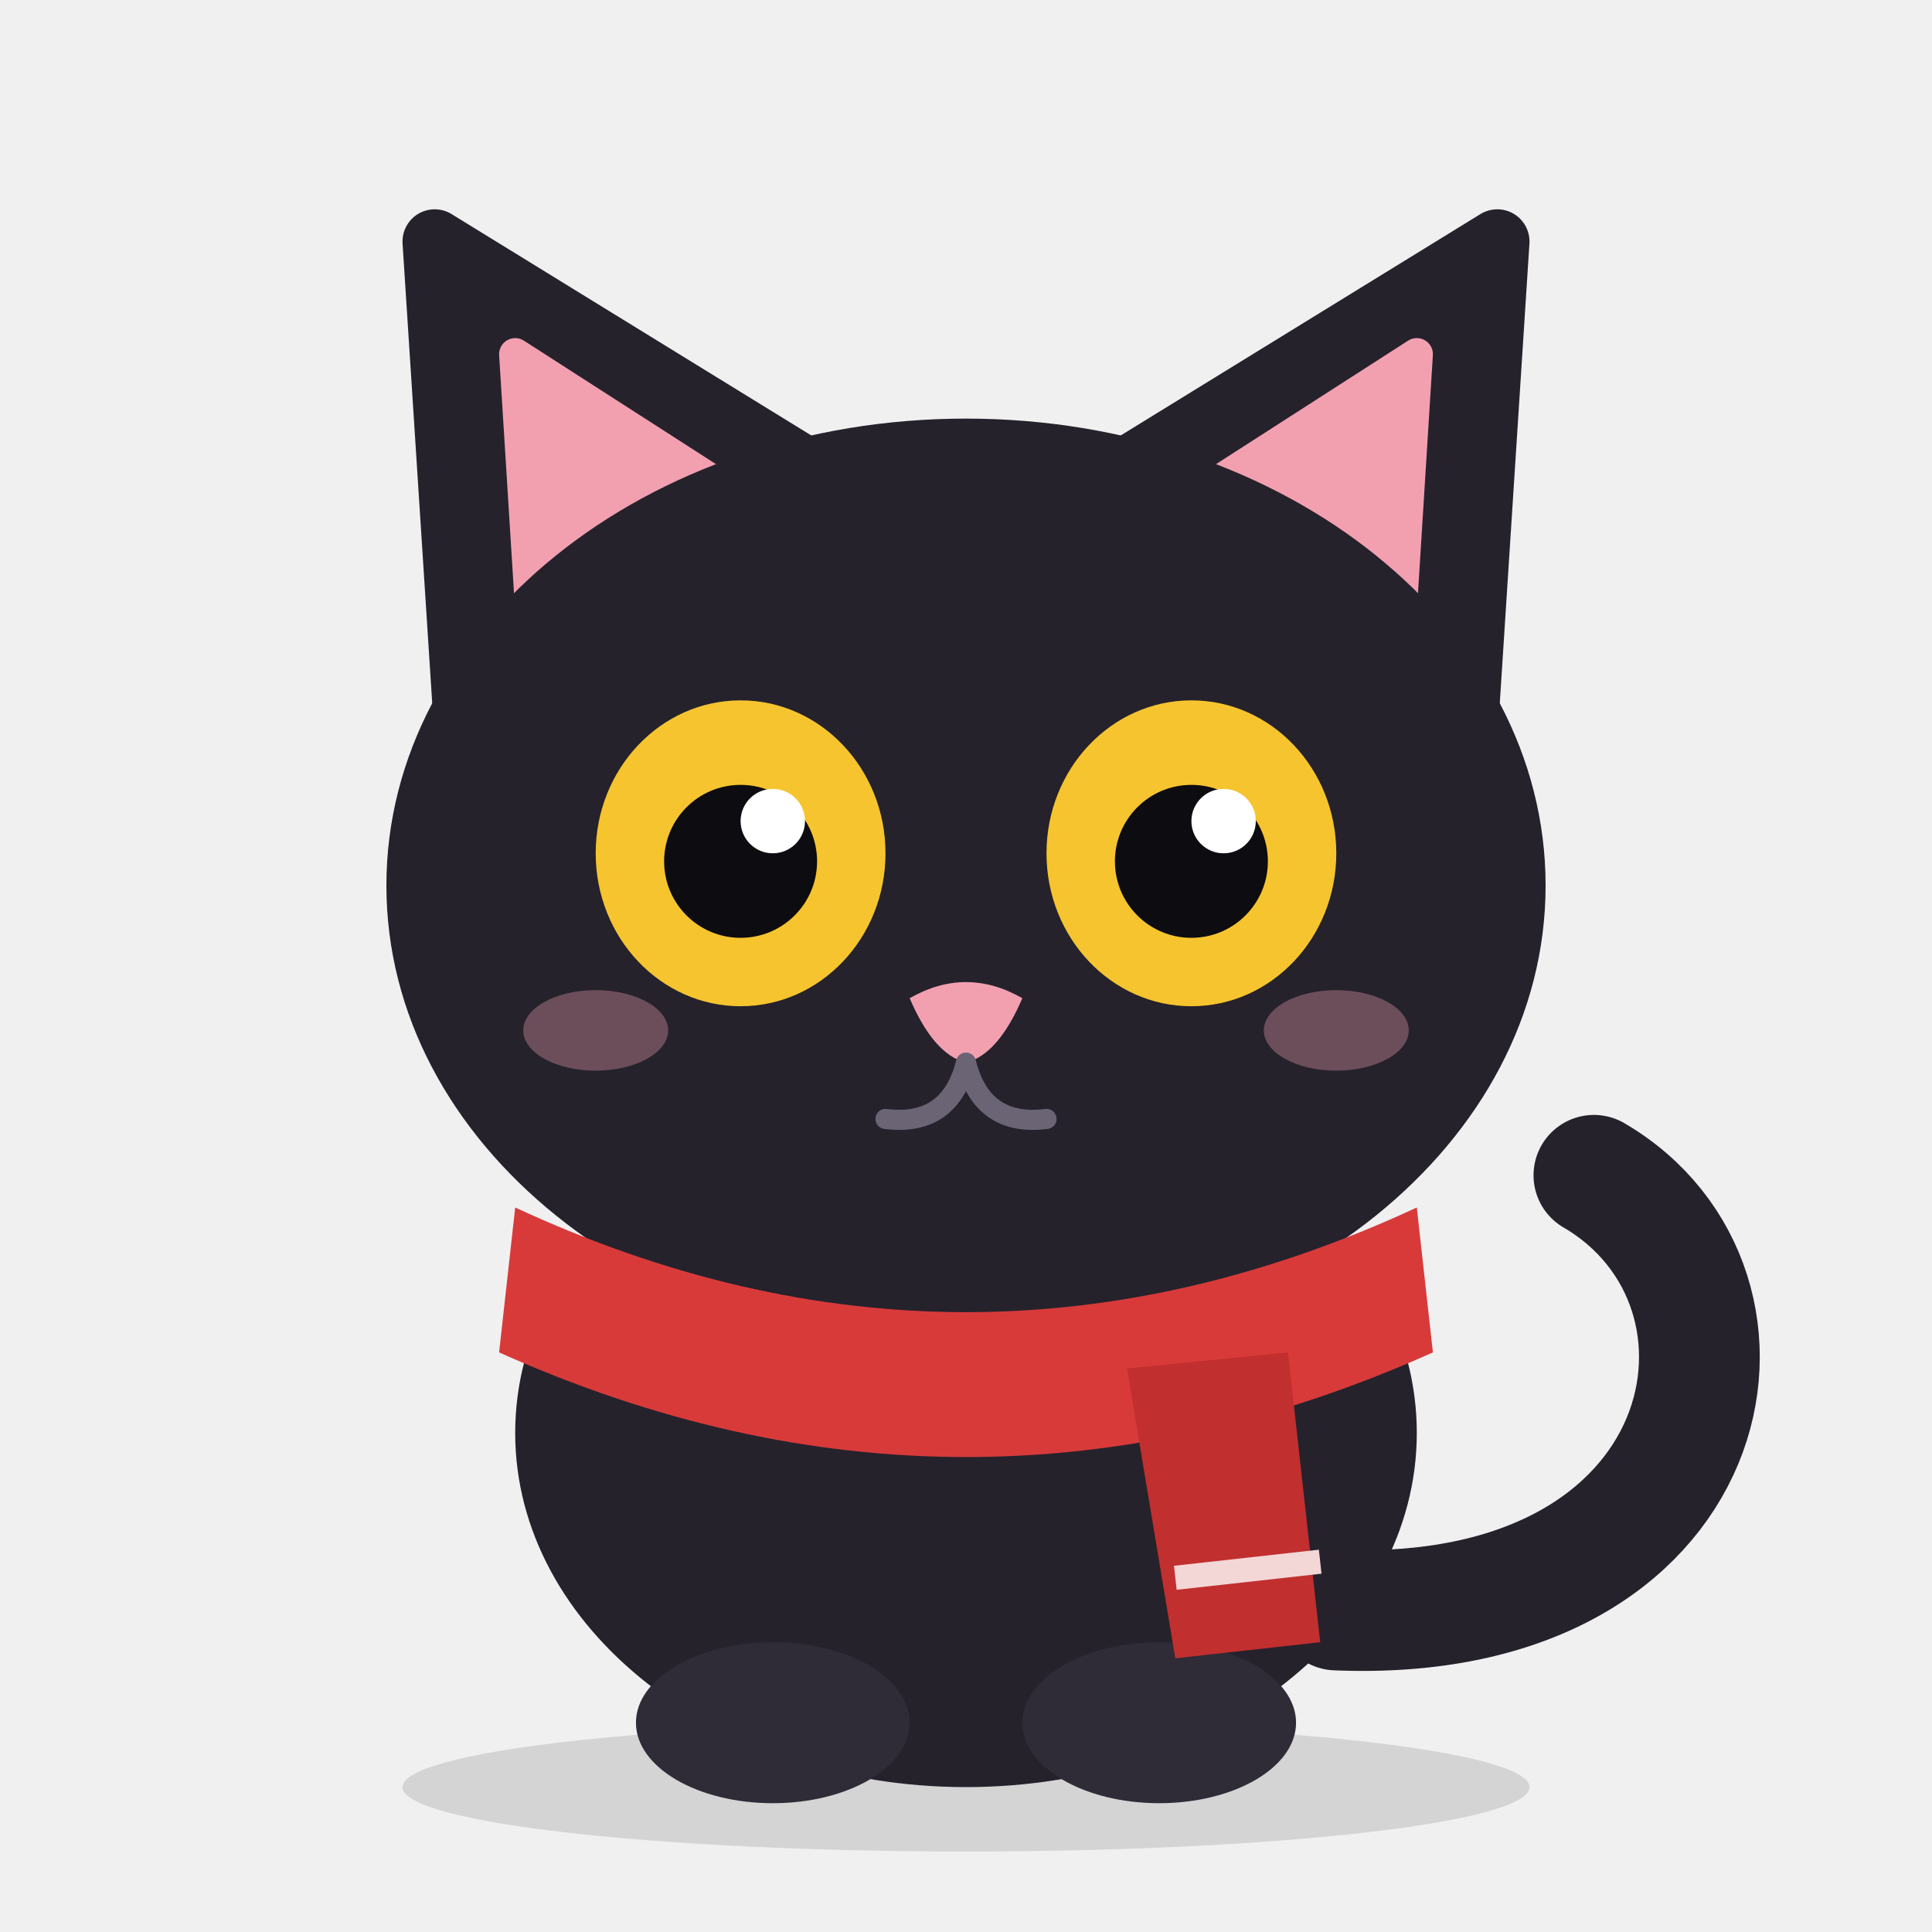
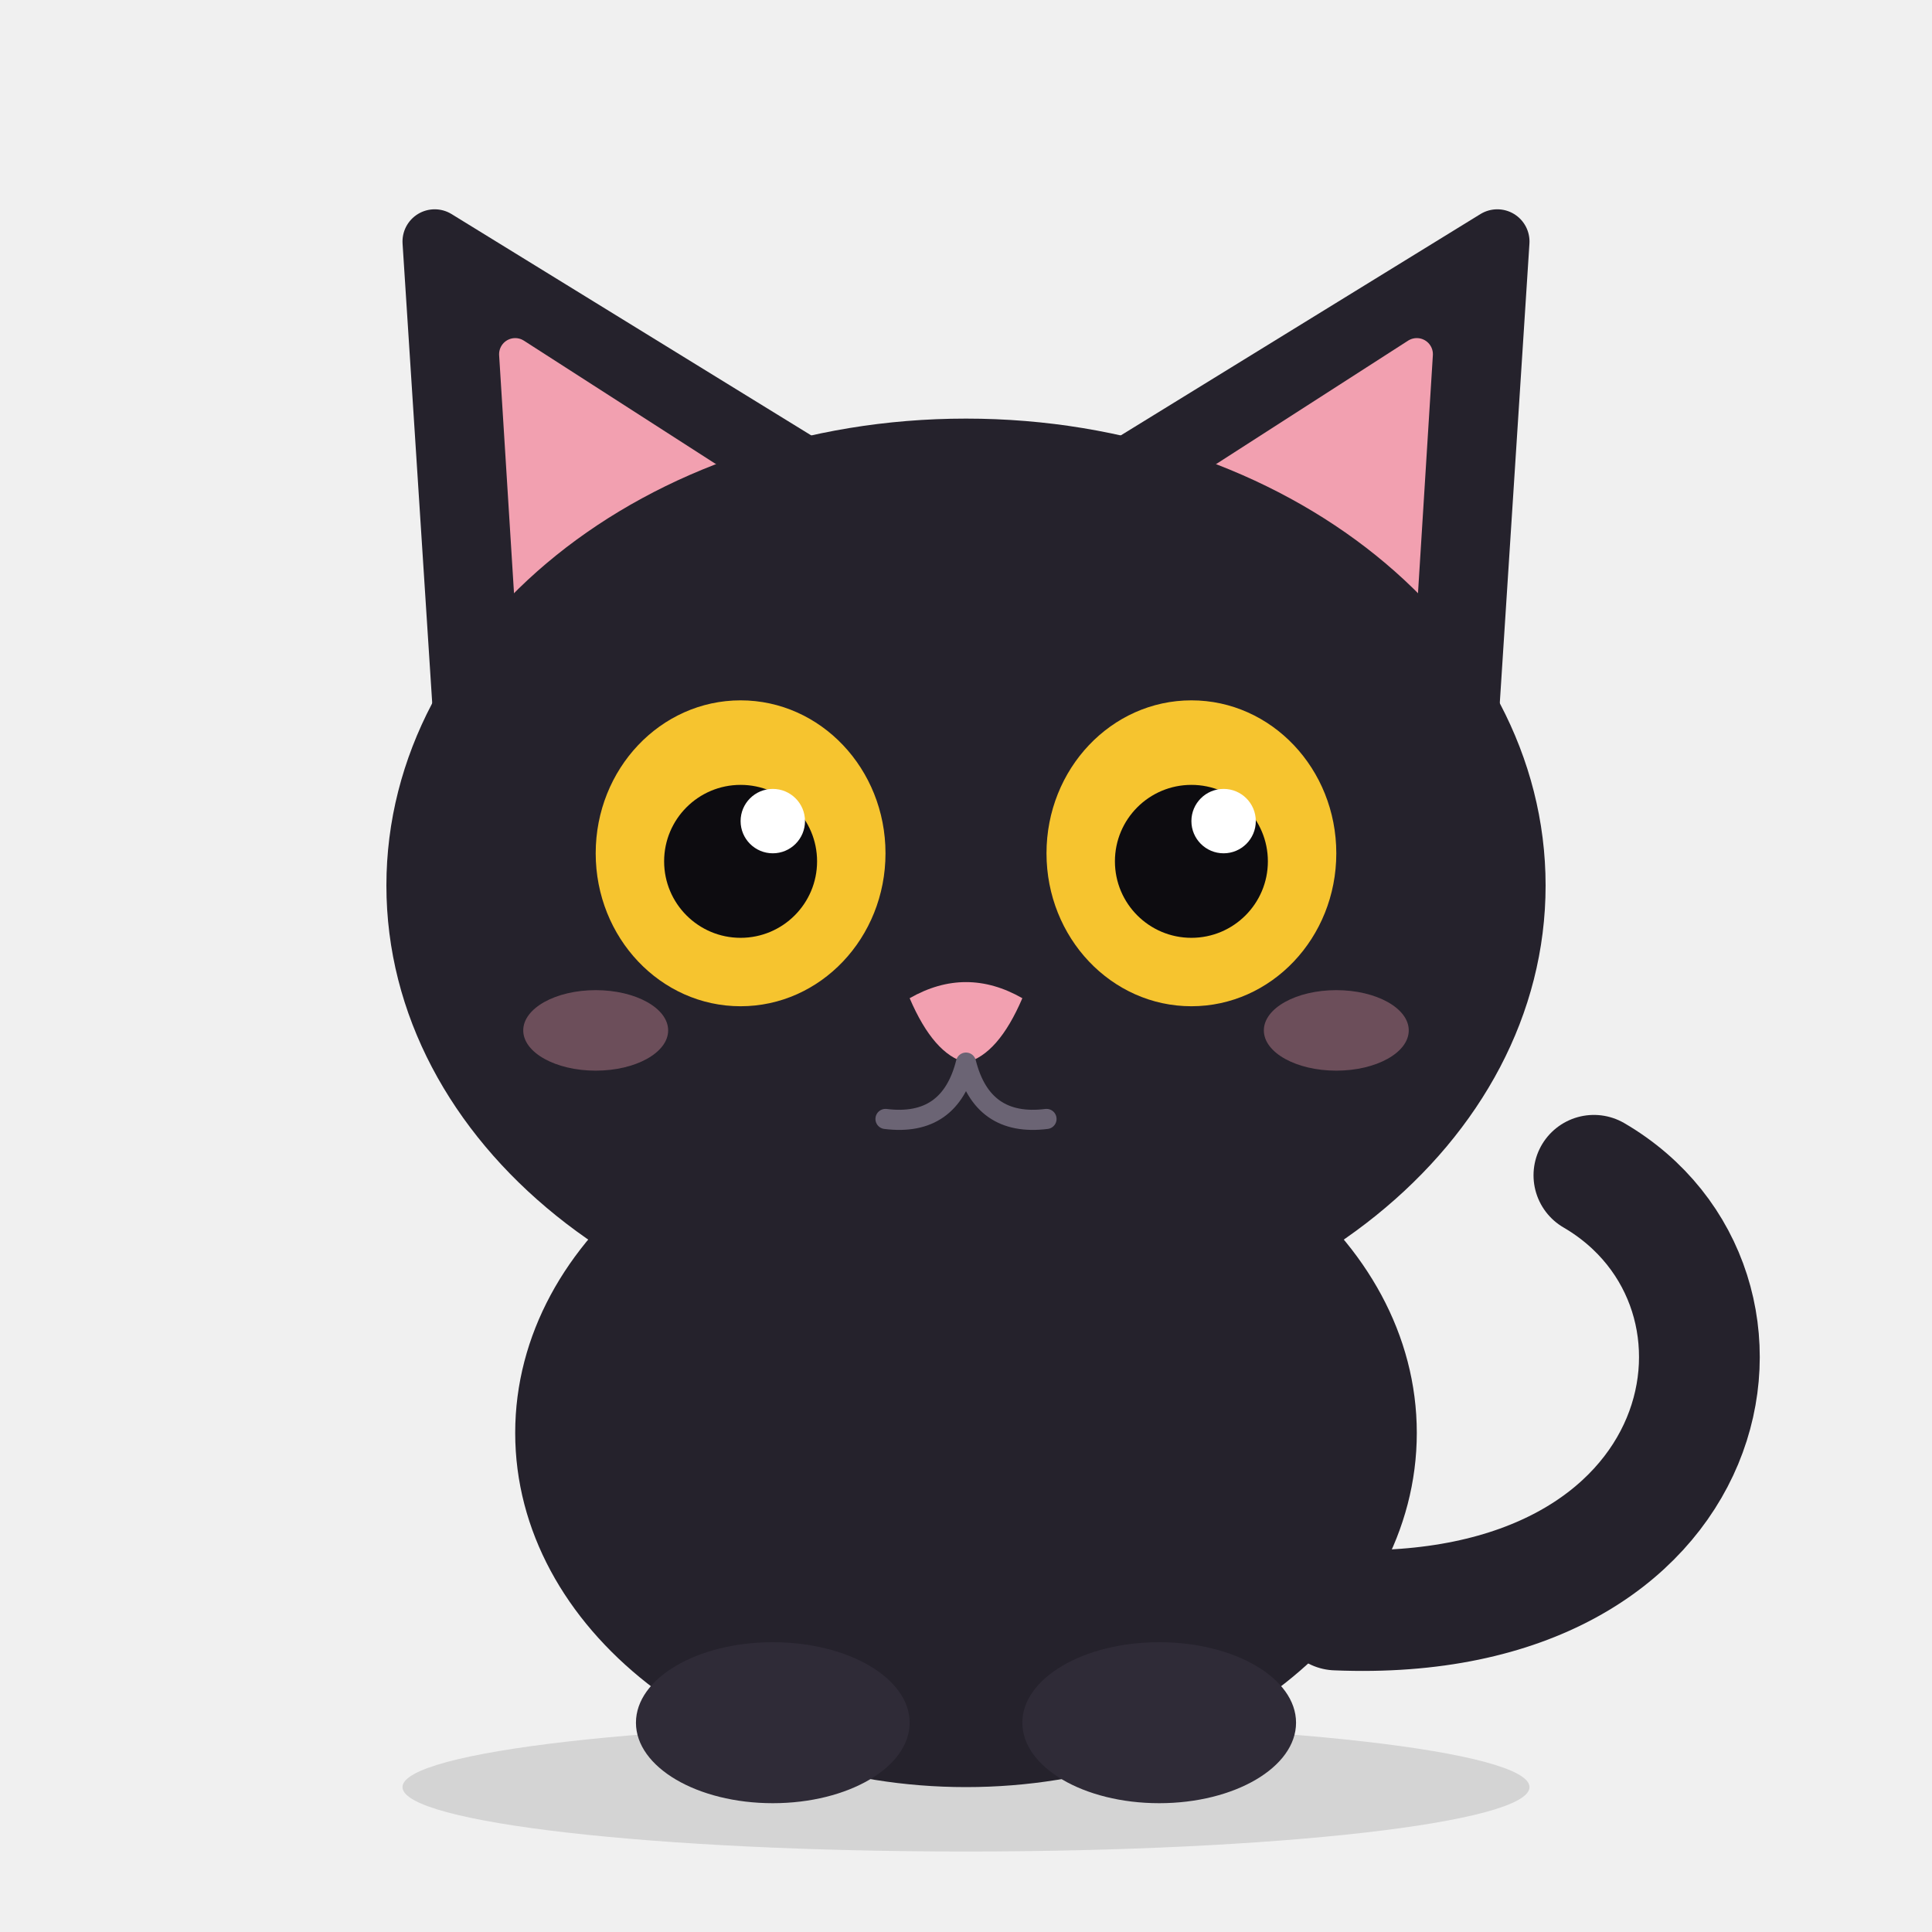
<svg xmlns="http://www.w3.org/2000/svg" viewBox="0 0 240 240">
  <ellipse cx="120" cy="222" rx="70" ry="8" fill="#000" opacity=".12" />
  <path d="M166 200 C214 202 222 160 198 146" stroke="#25222c" stroke-width="15" fill="none" stroke-linecap="round" />
  <path d="M206 158 C210 150 204 144 198 146" stroke="#e98a3a" stroke-width="15" fill="none" stroke-linecap="round" opacity=".0" />
  <ellipse cx="120" cy="178" rx="56" ry="44" fill="#25222c" />
  <ellipse cx="96" cy="214" rx="17" ry="10" fill="#2f2b37" />
  <ellipse cx="144" cy="214" rx="17" ry="10" fill="#2f2b37" />
  <path d="M58 92 L54 30 L106 62 Z" fill="#25222c" stroke="#25222c" stroke-width="8" stroke-linejoin="round" />
  <path d="M182 92 L186 30 L134 62 Z" fill="#25222c" stroke="#25222c" stroke-width="8" stroke-linejoin="round" />
  <path d="M66 76 L64 44 L92 62 Z" fill="#f2a0b0" stroke="#f2a0b0" stroke-width="4" stroke-linejoin="round" />
  <path d="M174 76 L176 44 L148 62 Z" fill="#f2a0b0" stroke="#f2a0b0" stroke-width="4" stroke-linejoin="round" />
  <ellipse cx="120" cy="110" rx="72" ry="58" fill="#25222c" />
  <ellipse cx="92" cy="106" rx="18" ry="19" fill="#f6c42f" />
  <ellipse cx="148" cy="106" rx="18" ry="19" fill="#f6c42f" />
  <circle cx="92" cy="107" r="9.5" fill="#0d0c10" />
  <circle cx="148" cy="107" r="9.5" fill="#0d0c10" />
  <circle cx="96" cy="102" r="4" fill="#fff" />
  <circle cx="152" cy="102" r="4" fill="#fff" />
  <path d="M113 124 Q120 120 127 124 Q124 131 120 132 Q116 131 113 124 Z" fill="#f2a0b0" />
  <path d="M120 132 Q118 140 110 139 M120 132 Q122 140 130 139" stroke="#6b6474" stroke-width="2.5" fill="none" stroke-linecap="round" />
  <ellipse cx="74" cy="128" rx="9" ry="5" fill="#f2a0b0" opacity=".35" />
  <ellipse cx="166" cy="128" rx="9" ry="5" fill="#f2a0b0" opacity=".35" />
-   <path d="M64 150 Q120 176 176 150 L178 168 Q120 194 62 168 Z" fill="#d83a3a" />
-   <path d="M140 170 L160 168 L164 204 L146 206 Z" fill="#c22f2f" />
-   <path d="M146 196 L164 194" stroke="#f3d7d7" stroke-width="3" />
</svg>
